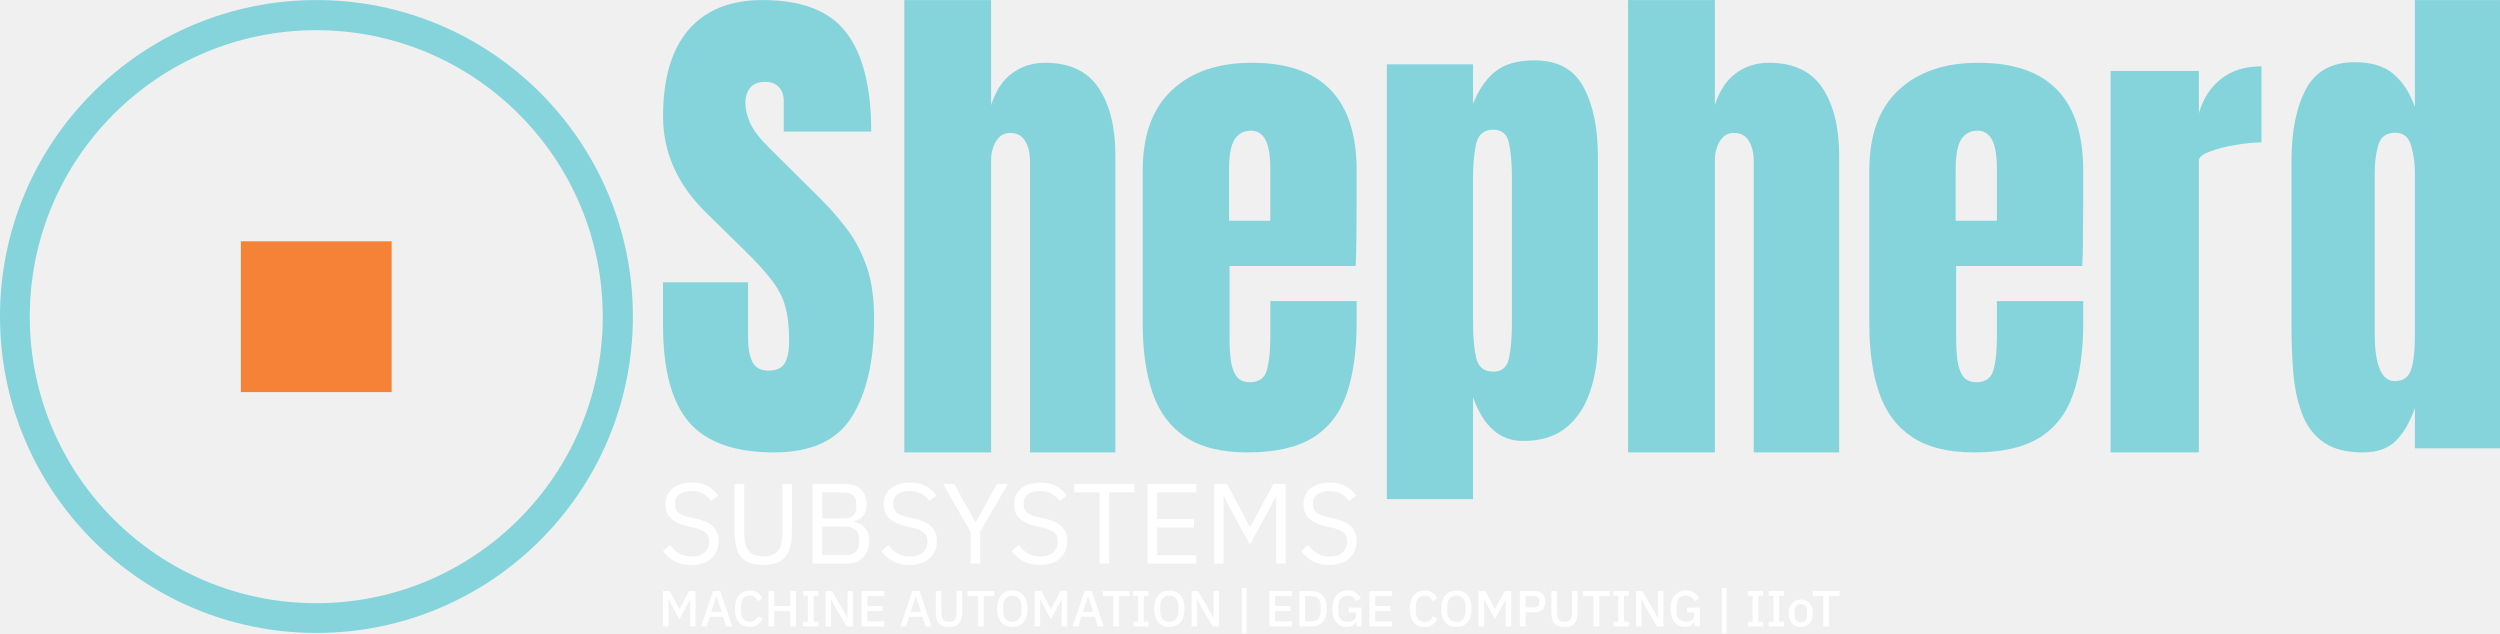
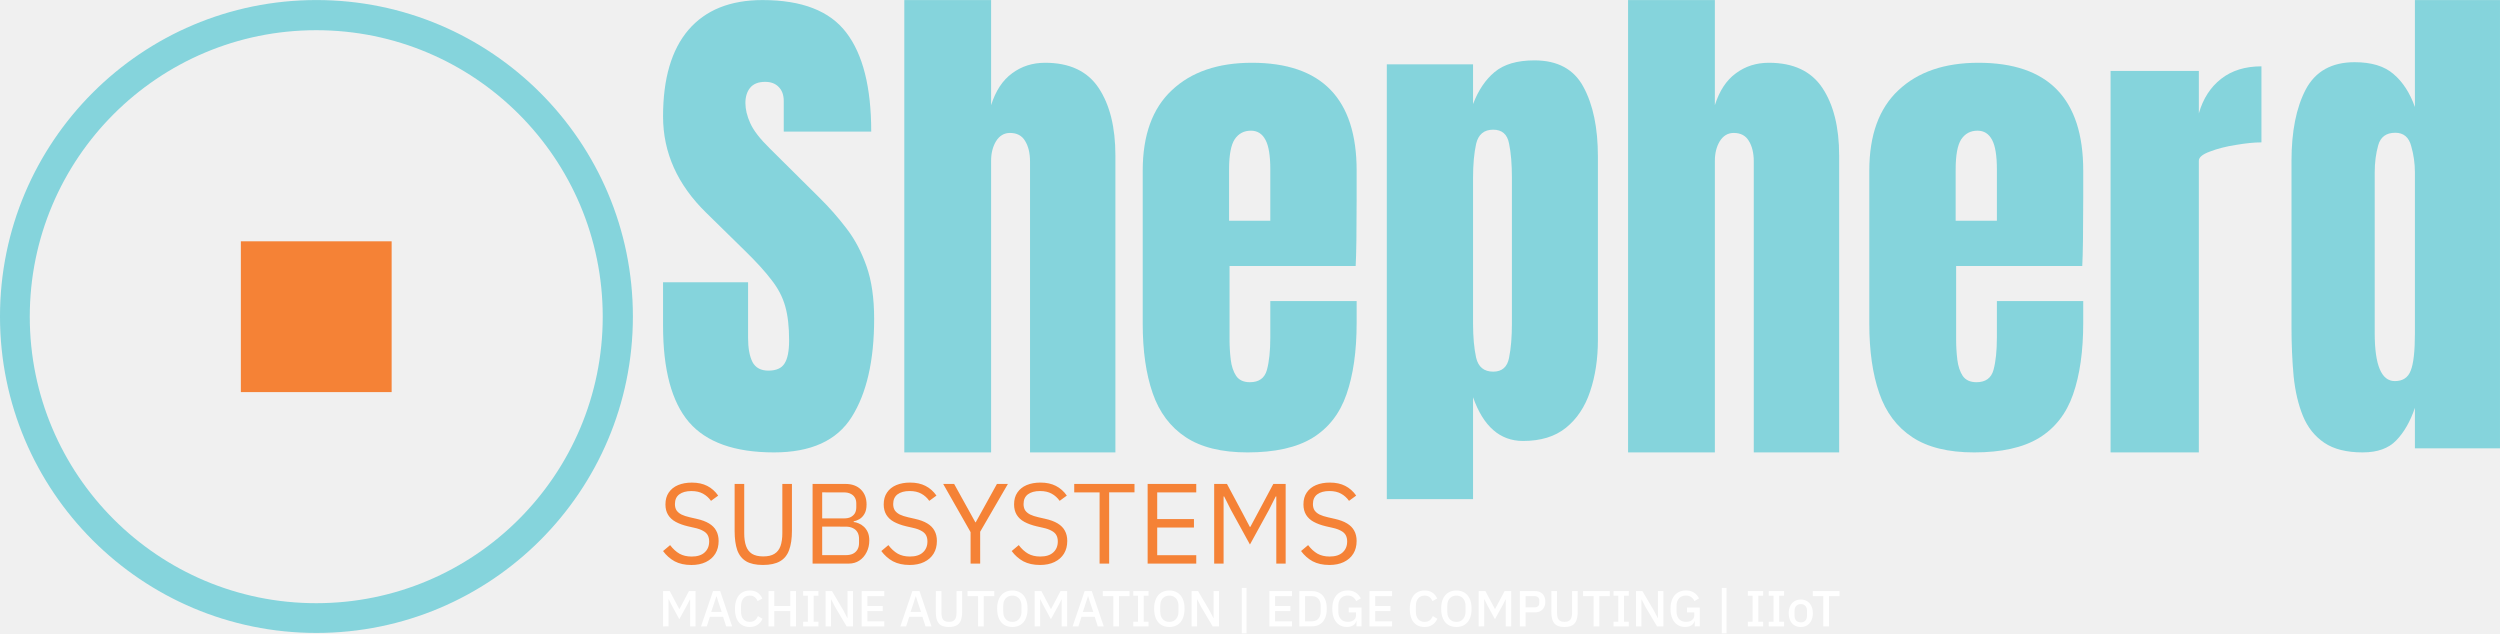
<svg xmlns="http://www.w3.org/2000/svg" width="4.318in" height="1.094in" viewBox="0 0 109.671 27.781" version="1.1" id="svg1">
  <defs id="defs1" />
  <g id="layer1" transform="translate(-30.44414,-39.6875)">
    <path d="m 179.266,248.283 q -8.186,0 -11.821,-4.076 -3.601,-4.076 -3.601,-12.976 v -5.842 h 11.821 v 7.473 q 0,2.072 0.611,3.261 0.645,1.155 2.208,1.155 1.63,0 2.242,-0.951 0.645,-0.951 0.645,-3.125 0,-2.751 -0.543,-4.586 -0.543,-1.868 -1.902,-3.533 -1.325,-1.698 -3.702,-3.94 l -5.367,-5.095 q -6.012,-5.673 -6.012,-12.976 0,-7.643 3.533,-11.651 3.567,-4.008 10.292,-4.008 8.22,0 11.651,4.382 3.465,4.382 3.465,13.315 h -12.161 v -4.11 q 0,-1.223 -0.713,-1.902 -0.679,-0.679 -1.868,-0.679 -1.427,0 -2.106,0.815 -0.645,0.781 -0.645,2.038 0,1.257 0.679,2.717 0.679,1.461 2.683,3.363 l 6.895,6.624 q 2.072,1.97 3.804,4.178 1.732,2.174 2.785,5.095 1.053,2.887 1.053,7.065 0,8.424 -3.125,13.214 -3.091,4.755 -10.802,4.755 z" id="text1" style="font-size:69.566px;font-family:Anton;-inkscape-font-specification:Anton;white-space:pre;fill:#85d4dc;stroke-width:1.002" transform="matrix(0.3155357,0,0,0.3259999,7.832426,-21.40884)" aria-label="S" />
    <path d="m 164.864,247.739 v -59.783 h 12.5 v 13.893 q 0.985,-2.853 3.023,-4.212 2.038,-1.393 4.755,-1.393 5.299,0 7.711,3.329 2.412,3.329 2.412,8.934 v 39.233 h -12.296 v -38.452 q 0,-1.664 -0.713,-2.717 -0.679,-1.053 -2.174,-1.053 -1.257,0 -2.004,1.087 -0.713,1.087 -0.713,2.582 v 38.554 z" id="text1-74" style="font-size:69.566px;font-family:Anton;-inkscape-font-specification:Anton;white-space:pre;fill:#85d4dc;stroke-width:1.002" transform="matrix(0.3046065,0,0,0.3319271,19.89605,-22.70007)" aria-label="h" />
    <path d="m 164.864,247.739 v -59.783 h 12.5 v 13.893 q 0.985,-2.853 3.023,-4.212 2.038,-1.393 4.755,-1.393 5.299,0 7.711,3.329 2.412,3.329 2.412,8.934 v 39.233 h -12.296 v -38.452 q 0,-1.664 -0.713,-2.717 -0.679,-1.053 -2.174,-1.053 -1.257,0 -2.004,1.087 -0.713,1.087 -0.713,2.582 v 38.554 z" id="text1-74-4" style="font-size:69.566px;font-family:Anton;-inkscape-font-specification:Anton;white-space:pre;fill:#85d4dc;stroke-width:1.002" transform="matrix(0.3046065,0,0,0.3319271,51.64605,-22.70007)" aria-label="h" />
    <path d="m 174.884,248.283 q -3.533,0 -5.605,-1.291 -2.072,-1.291 -3.091,-3.567 -1.019,-2.276 -1.359,-5.333 -0.306,-3.057 -0.306,-6.556 v -22.147 q 0,-5.876 2.072,-9.511 2.106,-3.635 7.099,-3.635 3.703,0 5.673,1.596 2.004,1.563 3.091,4.382 v -14.267 h 12.364 v 59.783 h -12.364 v -5.401 q -1.019,2.751 -2.717,4.348 -1.664,1.596 -4.857,1.596 z m 4.654,-9.511 q 1.732,0 2.31,-1.393 0.611,-1.393 0.611,-4.993 v -21.434 q 0,-1.8 -0.543,-3.533 -0.51,-1.766 -2.31,-1.766 -1.97,0 -2.48,1.664 -0.51,1.664 -0.51,3.635 v 21.434 q 0,6.386 2.921,6.386 z" id="text1-74-4-1" style="font-size:69.566px;font-family:Anton;-inkscape-font-specification:Anton;white-space:pre;fill:#85d4dc;stroke-width:1.002" transform="matrix(0.3018623,0,0,0.3289368,81.30517,-22.13802)" aria-label="d" />
    <path d="m 179.13,248.283 q -5.435,0 -8.662,-2.038 -3.227,-2.038 -4.62,-5.876 -1.393,-3.838 -1.393,-9.239 v -20.483 q 0,-7.099 4.076,-10.734 4.076,-3.669 11.209,-3.669 14.674,0 14.674,14.402 v 3.703 q 0,6.726 -0.136,9.035 h -17.663 v 9.851 q 0,1.359 0.17,2.683 0.17,1.291 0.747,2.14 0.611,0.849 1.936,0.849 1.902,0 2.378,-1.63 0.476,-1.664 0.476,-4.314 v -4.891 h 12.093 v 2.887 q 0,5.707 -1.427,9.579 -1.393,3.838 -4.755,5.809 -3.329,1.936 -9.103,1.936 z m -2.582,-30.945 h 5.775 v -6.862 q 0,-2.751 -0.679,-3.94 -0.679,-1.223 -2.038,-1.223 -1.461,0 -2.276,1.155 -0.781,1.155 -0.781,4.008 z" id="text1-74-0" style="font-size:69.566px;font-family:Anton;-inkscape-font-specification:Anton;white-space:pre;fill:#85d4dc;stroke-width:1.002" transform="matrix(0.3132405,0,0,0.3284606,29.05947,-22.01977)" aria-label="e" />
    <path d="m 179.13,248.283 q -5.435,0 -8.662,-2.038 -3.227,-2.038 -4.62,-5.876 -1.393,-3.838 -1.393,-9.239 v -20.483 q 0,-7.099 4.076,-10.734 4.076,-3.669 11.209,-3.669 14.674,0 14.674,14.402 v 3.703 q 0,6.726 -0.136,9.035 h -17.663 v 9.851 q 0,1.359 0.17,2.683 0.17,1.291 0.747,2.14 0.611,0.849 1.936,0.849 1.902,0 2.378,-1.63 0.476,-1.664 0.476,-4.314 v -4.891 h 12.093 v 2.887 q 0,5.707 -1.427,9.579 -1.393,3.838 -4.755,5.809 -3.329,1.936 -9.103,1.936 z m -2.582,-30.945 h 5.775 v -6.862 q 0,-2.751 -0.679,-3.94 -0.679,-1.223 -2.038,-1.223 -1.461,0 -2.276,1.155 -0.781,1.155 -0.781,4.008 z" id="text1-74-0-5" style="font-size:69.566px;font-family:Anton;-inkscape-font-specification:Anton;white-space:pre;fill:#85d4dc;stroke-width:1.002" transform="matrix(0.3132405,0,0,0.3284606,60.93364,-22.01977)" aria-label="e" />
    <path d="m 164.864,247.739 v -50.952 h 12.364 v 5.673 q 0.883,-2.955 3.125,-4.62 2.242,-1.664 5.639,-1.664 v 10.156 q -1.495,0 -3.567,0.34 -2.072,0.306 -3.635,0.883 -1.563,0.543 -1.563,1.223 v 38.961 z" id="text1-74-0-5-6" style="font-size:69.566px;font-family:Anton;-inkscape-font-specification:Anton;white-space:pre;fill:#85d4dc;stroke-width:1.002" transform="matrix(0.3132405,0,0,0.3284606,71.38929,-21.84126)" aria-label="r" />
    <path d="m 164.864,256.231 v -59.444 h 12.364 v 5.435 q 1.121,-2.819 3.091,-4.382 2.004,-1.596 5.707,-1.596 4.993,0 7.031,3.635 2.072,3.635 2.072,9.511 v 25.068 q 0,3.906 -1.121,7.065 -1.087,3.125 -3.465,4.959 -2.344,1.8 -6.148,1.8 -4.959,0 -7.167,-5.978 v 13.927 z m 15.252,-17.426 q 1.902,0 2.276,-1.902 0.408,-1.902 0.408,-4.688 v -19.905 q 0,-2.819 -0.408,-4.688 -0.374,-1.902 -2.276,-1.902 -1.97,0 -2.446,1.936 -0.442,1.902 -0.442,4.654 v 19.905 q 0,2.751 0.442,4.688 0.476,1.902 2.446,1.902 z" id="text1-74-0-7" style="font-size:69.566px;font-family:Anton;-inkscape-font-specification:Anton;white-space:pre;fill:#85d4dc;stroke-width:1.002" transform="matrix(0.305974,0,0,0.320841,40.83726,-20.62972)" aria-label="p" />
-     <path d="m 60.768,64.47 q -0.421,0 -0.726,-0.16 -0.3,-0.165 -0.511,-0.451 l 0.31,-0.26 q 0.185,0.245 0.411,0.376 0.225,0.125 0.531,0.125 0.376,0 0.571,-0.18 0.2,-0.18 0.2,-0.481 0,-0.165 -0.065,-0.28 -0.065,-0.115 -0.21,-0.19 -0.14,-0.08 -0.371,-0.13 l -0.285,-0.065 q -0.315,-0.075 -0.536,-0.195 -0.22,-0.12 -0.336,-0.31 -0.115,-0.19 -0.115,-0.456 0,-0.31 0.145,-0.521 0.145,-0.215 0.406,-0.326 0.265,-0.11 0.606,-0.11 0.396,0 0.676,0.145 0.285,0.145 0.481,0.426 l -0.315,0.23 q -0.14,-0.2 -0.351,-0.315 -0.205,-0.115 -0.511,-0.115 -0.336,0 -0.531,0.145 -0.19,0.145 -0.19,0.426 0,0.165 0.07,0.275 0.075,0.11 0.22,0.185 0.145,0.07 0.366,0.12 l 0.285,0.065 q 0.341,0.075 0.556,0.205 0.215,0.13 0.315,0.32 0.105,0.19 0.105,0.451 0,0.32 -0.145,0.556 -0.145,0.235 -0.416,0.366 -0.265,0.13 -0.641,0.13 z m 1.903,-3.556 h 0.421 v 2.163 q 0,0.331 0.08,0.561 0.08,0.225 0.26,0.341 0.185,0.115 0.496,0.115 0.31,0 0.491,-0.115 0.185,-0.115 0.265,-0.341 0.08,-0.23 0.08,-0.561 v -2.163 h 0.421 v 2.063 q 0,0.506 -0.125,0.841 -0.12,0.331 -0.401,0.491 -0.28,0.16 -0.746,0.16 -0.466,0 -0.736,-0.16 -0.27,-0.16 -0.391,-0.491 Q 62.671,63.483 62.671,62.977 Z m 3.42,3.495 v -3.495 h 1.437 q 0.431,0 0.681,0.245 0.25,0.245 0.25,0.656 0,0.26 -0.095,0.416 -0.09,0.155 -0.225,0.23 -0.13,0.075 -0.245,0.095 v 0.03 q 0.095,0.005 0.21,0.055 0.12,0.045 0.225,0.14 0.11,0.095 0.18,0.245 0.07,0.15 0.07,0.371 0,0.285 -0.12,0.516 -0.115,0.23 -0.32,0.366 -0.2,0.13 -0.461,0.13 z m 0.421,-1.623 v 1.252 h 1.037 q 0.18,0 0.31,-0.06 0.13,-0.065 0.2,-0.185 0.07,-0.12 0.07,-0.295 v -0.17 q 0,-0.175 -0.07,-0.295 -0.07,-0.12 -0.2,-0.18 -0.13,-0.065 -0.31,-0.065 z m 0,-1.502 v 1.142 h 0.966 q 0.165,0 0.28,-0.055 0.12,-0.06 0.185,-0.165 0.065,-0.11 0.065,-0.265 v -0.17 q 0,-0.155 -0.065,-0.26 -0.065,-0.11 -0.185,-0.165 -0.115,-0.06 -0.28,-0.06 z m 3.831,3.185 q -0.421,0 -0.726,-0.16 -0.3,-0.165 -0.511,-0.451 l 0.31,-0.26 q 0.185,0.245 0.411,0.376 0.225,0.125 0.531,0.125 0.376,0 0.571,-0.18 0.2,-0.18 0.2,-0.481 0,-0.165 -0.065,-0.28 -0.065,-0.115 -0.21,-0.19 -0.14,-0.08 -0.371,-0.13 l -0.285,-0.065 q -0.315,-0.075 -0.536,-0.195 -0.22,-0.12 -0.336,-0.31 -0.115,-0.19 -0.115,-0.456 0,-0.31 0.145,-0.521 0.145,-0.215 0.406,-0.326 0.265,-0.11 0.606,-0.11 0.396,0 0.676,0.145 0.285,0.145 0.481,0.426 l -0.315,0.23 q -0.14,-0.2 -0.351,-0.315 -0.205,-0.115 -0.511,-0.115 -0.336,0 -0.531,0.145 -0.19,0.145 -0.19,0.426 0,0.165 0.07,0.275 0.075,0.11 0.22,0.185 0.145,0.07 0.366,0.12 l 0.285,0.065 q 0.341,0.075 0.556,0.205 0.215,0.13 0.315,0.32 0.105,0.19 0.105,0.451 0,0.32 -0.145,0.556 -0.145,0.235 -0.416,0.366 -0.265,0.13 -0.641,0.13 z m 3.1,-0.06 H 73.022 V 63.028 l -1.202,-2.113 h 0.481 l 0.931,1.683 h 0.015 l 0.931,-1.683 h 0.481 l -1.217,2.098 z m 2.619,0.06 q -0.421,0 -0.726,-0.16 -0.3,-0.165 -0.511,-0.451 l 0.31,-0.26 q 0.185,0.245 0.411,0.376 0.225,0.125 0.531,0.125 0.376,0 0.571,-0.18 0.2,-0.18 0.2,-0.481 0,-0.165 -0.065,-0.28 -0.065,-0.115 -0.21,-0.19 -0.14,-0.08 -0.371,-0.13 l -0.285,-0.065 q -0.315,-0.075 -0.536,-0.195 -0.22,-0.12 -0.336,-0.31 -0.115,-0.19 -0.115,-0.456 0,-0.31 0.145,-0.521 0.145,-0.215 0.406,-0.326 0.265,-0.11 0.606,-0.11 0.396,0 0.676,0.145 0.285,0.145 0.481,0.426 l -0.315,0.23 q -0.14,-0.2 -0.351,-0.315 -0.205,-0.115 -0.511,-0.115 -0.336,0 -0.531,0.145 -0.19,0.145 -0.19,0.426 0,0.165 0.07,0.275 0.075,0.11 0.22,0.185 0.145,0.07 0.366,0.12 l 0.285,0.065 q 0.341,0.075 0.556,0.205 0.215,0.13 0.315,0.32 0.105,0.19 0.105,0.451 0,0.32 -0.145,0.556 -0.145,0.235 -0.416,0.366 -0.265,0.13 -0.641,0.13 z m 4.151,-3.185 h -1.112 v 3.125 H 78.681 V 61.285 h -1.112 v -0.371 h 2.644 z m 2.709,3.125 h -2.133 v -3.495 h 2.133 v 0.371 h -1.713 v 1.172 h 1.612 v 0.371 h -1.612 v 1.212 h 1.713 z m 0.786,0 v -3.495 h 0.561 l 0.661,1.237 0.341,0.646 h 0.025 l 0.346,-0.646 0.661,-1.237 h 0.541 v 3.495 H 86.433 v -2.359 -0.586 h -0.025 l -0.295,0.586 -0.836,1.522 -0.836,-1.522 -0.295,-0.586 h -0.025 v 0.586 2.359 z m 5.048,0.06 q -0.421,0 -0.726,-0.16 -0.3,-0.165 -0.511,-0.451 l 0.31,-0.26 q 0.185,0.245 0.411,0.376 0.225,0.125 0.531,0.125 0.376,0 0.571,-0.18 0.2,-0.18 0.2,-0.481 0,-0.165 -0.065,-0.28 -0.065,-0.115 -0.21,-0.19 -0.14,-0.08 -0.371,-0.13 l -0.285,-0.065 q -0.315,-0.075 -0.536,-0.195 -0.22,-0.12 -0.336,-0.31 -0.115,-0.19 -0.115,-0.456 0,-0.31 0.145,-0.521 0.145,-0.215 0.406,-0.326 0.265,-0.11 0.606,-0.11 0.396,0 0.676,0.145 0.285,0.145 0.481,0.426 l -0.315,0.23 q -0.14,-0.2 -0.351,-0.315 -0.205,-0.115 -0.511,-0.115 -0.336,0 -0.531,0.145 -0.19,0.145 -0.19,0.426 0,0.165 0.07,0.275 0.075,0.11 0.22,0.185 0.145,0.07 0.366,0.12 l 0.285,0.065 q 0.341,0.075 0.556,0.205 0.215,0.13 0.315,0.32 0.105,0.19 0.105,0.451 0,0.32 -0.145,0.556 -0.145,0.235 -0.416,0.366 -0.265,0.13 -0.641,0.13 z" id="text4" style="font-size:5.008px;font-family:'IBM Plex Sans';-inkscape-font-specification:'IBM Plex Sans';fill:#ffffff;stroke-width:0" aria-label="SUBSYSTEMS" />
+     <path d="m 60.768,64.47 q -0.421,0 -0.726,-0.16 -0.3,-0.165 -0.511,-0.451 l 0.31,-0.26 q 0.185,0.245 0.411,0.376 0.225,0.125 0.531,0.125 0.376,0 0.571,-0.18 0.2,-0.18 0.2,-0.481 0,-0.165 -0.065,-0.28 -0.065,-0.115 -0.21,-0.19 -0.14,-0.08 -0.371,-0.13 l -0.285,-0.065 q -0.315,-0.075 -0.536,-0.195 -0.22,-0.12 -0.336,-0.31 -0.115,-0.19 -0.115,-0.456 0,-0.31 0.145,-0.521 0.145,-0.215 0.406,-0.326 0.265,-0.11 0.606,-0.11 0.396,0 0.676,0.145 0.285,0.145 0.481,0.426 l -0.315,0.23 q -0.14,-0.2 -0.351,-0.315 -0.205,-0.115 -0.511,-0.115 -0.336,0 -0.531,0.145 -0.19,0.145 -0.19,0.426 0,0.165 0.07,0.275 0.075,0.11 0.22,0.185 0.145,0.07 0.366,0.12 l 0.285,0.065 q 0.341,0.075 0.556,0.205 0.215,0.13 0.315,0.32 0.105,0.19 0.105,0.451 0,0.32 -0.145,0.556 -0.145,0.235 -0.416,0.366 -0.265,0.13 -0.641,0.13 z m 1.903,-3.556 h 0.421 v 2.163 q 0,0.331 0.08,0.561 0.08,0.225 0.26,0.341 0.185,0.115 0.496,0.115 0.31,0 0.491,-0.115 0.185,-0.115 0.265,-0.341 0.08,-0.23 0.08,-0.561 v -2.163 h 0.421 v 2.063 q 0,0.506 -0.125,0.841 -0.12,0.331 -0.401,0.491 -0.28,0.16 -0.746,0.16 -0.466,0 -0.736,-0.16 -0.27,-0.16 -0.391,-0.491 Q 62.671,63.483 62.671,62.977 Z m 3.42,3.495 v -3.495 h 1.437 q 0.431,0 0.681,0.245 0.25,0.245 0.25,0.656 0,0.26 -0.095,0.416 -0.09,0.155 -0.225,0.23 -0.13,0.075 -0.245,0.095 v 0.03 q 0.095,0.005 0.21,0.055 0.12,0.045 0.225,0.14 0.11,0.095 0.18,0.245 0.07,0.15 0.07,0.371 0,0.285 -0.12,0.516 -0.115,0.23 -0.32,0.366 -0.2,0.13 -0.461,0.13 z m 0.421,-1.623 v 1.252 h 1.037 q 0.18,0 0.31,-0.06 0.13,-0.065 0.2,-0.185 0.07,-0.12 0.07,-0.295 v -0.17 q 0,-0.175 -0.07,-0.295 -0.07,-0.12 -0.2,-0.18 -0.13,-0.065 -0.31,-0.065 z m 0,-1.502 v 1.142 h 0.966 q 0.165,0 0.28,-0.055 0.12,-0.06 0.185,-0.165 0.065,-0.11 0.065,-0.265 v -0.17 q 0,-0.155 -0.065,-0.26 -0.065,-0.11 -0.185,-0.165 -0.115,-0.06 -0.28,-0.06 z m 3.831,3.185 q -0.421,0 -0.726,-0.16 -0.3,-0.165 -0.511,-0.451 l 0.31,-0.26 q 0.185,0.245 0.411,0.376 0.225,0.125 0.531,0.125 0.376,0 0.571,-0.18 0.2,-0.18 0.2,-0.481 0,-0.165 -0.065,-0.28 -0.065,-0.115 -0.21,-0.19 -0.14,-0.08 -0.371,-0.13 l -0.285,-0.065 q -0.315,-0.075 -0.536,-0.195 -0.22,-0.12 -0.336,-0.31 -0.115,-0.19 -0.115,-0.456 0,-0.31 0.145,-0.521 0.145,-0.215 0.406,-0.326 0.265,-0.11 0.606,-0.11 0.396,0 0.676,0.145 0.285,0.145 0.481,0.426 l -0.315,0.23 q -0.14,-0.2 -0.351,-0.315 -0.205,-0.115 -0.511,-0.115 -0.336,0 -0.531,0.145 -0.19,0.145 -0.19,0.426 0,0.165 0.07,0.275 0.075,0.11 0.22,0.185 0.145,0.07 0.366,0.12 l 0.285,0.065 q 0.341,0.075 0.556,0.205 0.215,0.13 0.315,0.32 0.105,0.19 0.105,0.451 0,0.32 -0.145,0.556 -0.145,0.235 -0.416,0.366 -0.265,0.13 -0.641,0.13 z m 3.1,-0.06 H 73.022 V 63.028 l -1.202,-2.113 h 0.481 l 0.931,1.683 h 0.015 l 0.931,-1.683 h 0.481 l -1.217,2.098 z m 2.619,0.06 q -0.421,0 -0.726,-0.16 -0.3,-0.165 -0.511,-0.451 l 0.31,-0.26 q 0.185,0.245 0.411,0.376 0.225,0.125 0.531,0.125 0.376,0 0.571,-0.18 0.2,-0.18 0.2,-0.481 0,-0.165 -0.065,-0.28 -0.065,-0.115 -0.21,-0.19 -0.14,-0.08 -0.371,-0.13 l -0.285,-0.065 q -0.315,-0.075 -0.536,-0.195 -0.22,-0.12 -0.336,-0.31 -0.115,-0.19 -0.115,-0.456 0,-0.31 0.145,-0.521 0.145,-0.215 0.406,-0.326 0.265,-0.11 0.606,-0.11 0.396,0 0.676,0.145 0.285,0.145 0.481,0.426 l -0.315,0.23 q -0.14,-0.2 -0.351,-0.315 -0.205,-0.115 -0.511,-0.115 -0.336,0 -0.531,0.145 -0.19,0.145 -0.19,0.426 0,0.165 0.07,0.275 0.075,0.11 0.22,0.185 0.145,0.07 0.366,0.12 l 0.285,0.065 q 0.341,0.075 0.556,0.205 0.215,0.13 0.315,0.32 0.105,0.19 0.105,0.451 0,0.32 -0.145,0.556 -0.145,0.235 -0.416,0.366 -0.265,0.13 -0.641,0.13 z m 4.151,-3.185 h -1.112 v 3.125 H 78.681 V 61.285 h -1.112 v -0.371 h 2.644 z m 2.709,3.125 h -2.133 v -3.495 h 2.133 v 0.371 h -1.713 v 1.172 h 1.612 v 0.371 h -1.612 v 1.212 h 1.713 z m 0.786,0 v -3.495 h 0.561 l 0.661,1.237 0.341,0.646 h 0.025 l 0.346,-0.646 0.661,-1.237 h 0.541 v 3.495 H 86.433 v -2.359 -0.586 h -0.025 l -0.295,0.586 -0.836,1.522 -0.836,-1.522 -0.295,-0.586 h -0.025 v 0.586 2.359 z m 5.048,0.06 q -0.421,0 -0.726,-0.16 -0.3,-0.165 -0.511,-0.451 l 0.31,-0.26 q 0.185,0.245 0.411,0.376 0.225,0.125 0.531,0.125 0.376,0 0.571,-0.18 0.2,-0.18 0.2,-0.481 0,-0.165 -0.065,-0.28 -0.065,-0.115 -0.21,-0.19 -0.14,-0.08 -0.371,-0.13 l -0.285,-0.065 q -0.315,-0.075 -0.536,-0.195 -0.22,-0.12 -0.336,-0.31 -0.115,-0.19 -0.115,-0.456 0,-0.31 0.145,-0.521 0.145,-0.215 0.406,-0.326 0.265,-0.11 0.606,-0.11 0.396,0 0.676,0.145 0.285,0.145 0.481,0.426 l -0.315,0.23 q -0.14,-0.2 -0.351,-0.315 -0.205,-0.115 -0.511,-0.115 -0.336,0 -0.531,0.145 -0.19,0.145 -0.19,0.426 0,0.165 0.07,0.275 0.075,0.11 0.22,0.185 0.145,0.07 0.366,0.12 l 0.285,0.065 q 0.341,0.075 0.556,0.205 0.215,0.13 0.315,0.32 0.105,0.19 0.105,0.451 0,0.32 -0.145,0.556 -0.145,0.235 -0.416,0.366 -0.265,0.13 -0.641,0.13 z" id="text4" style="font-size:5.008px;font-family:'IBM Plex Sans';-inkscape-font-specification:'IBM Plex Sans';fill:#f58236;fill-opacity:1;stroke-width:0" aria-label="SUBSYSTEMS" />
    <path d="m 59.531,67.163 v -1.548 h 0.295 l 0.255,0.483 0.162,0.304 h 0.007 l 0.162,-0.304 0.255,-0.483 h 0.29 v 1.548 h -0.239 v -0.929 -0.251 h -0.009 l -0.124,0.244 -0.341,0.621 -0.337,-0.619 -0.126,-0.253 h -0.009 v 0.257 0.929 z m 3.031,0 h -0.262 l -0.135,-0.419 h -0.579 l -0.137,0.419 h -0.253 l 0.528,-1.548 h 0.313 z m -0.459,-0.634 -0.153,-0.459 -0.071,-0.224 h -0.011 l -0.071,0.224 -0.153,0.459 z m 1.233,0.661 q -0.202,0 -0.348,-0.089 -0.146,-0.091 -0.224,-0.266 -0.078,-0.175 -0.078,-0.437 0,-0.259 0.078,-0.439 0.078,-0.182 0.224,-0.275 0.146,-0.095 0.348,-0.095 0.2,0 0.335,0.089 0.137,0.089 0.217,0.262 l -0.211,0.115 q -0.04,-0.111 -0.124,-0.175 -0.082,-0.067 -0.217,-0.067 -0.18,0 -0.282,0.124 -0.102,0.124 -0.102,0.339 v 0.237 q 0,0.213 0.102,0.333 0.102,0.12 0.282,0.12 0.137,0 0.226,-0.071 0.089,-0.073 0.131,-0.186 l 0.202,0.122 q -0.078,0.166 -0.22,0.264 -0.14,0.095 -0.339,0.095 z m 1.776,-0.027 v -0.672 h -0.701 v 0.672 h -0.251 v -1.548 h 0.251 v 0.654 h 0.701 v -0.654 h 0.251 v 1.548 z m 1.235,0 h -0.67 v -0.204 h 0.208 v -1.14 h -0.208 v -0.204 h 0.67 v 0.204 H 66.137 v 1.14 h 0.211 z m 1.237,0 -0.506,-0.854 -0.171,-0.33 h -0.007 v 0.337 0.847 h -0.239 v -1.548 h 0.282 l 0.503,0.854 0.171,0.33 h 0.007 V 66.462 65.615 H 67.864 v 1.548 z m 1.652,0 h -0.991 v -1.548 h 0.991 v 0.222 h -0.741 v 0.432 h 0.672 v 0.222 h -0.672 v 0.45 h 0.741 z m 2.071,0 h -0.262 l -0.135,-0.419 h -0.579 l -0.137,0.419 h -0.253 l 0.528,-1.548 h 0.313 z m -0.459,-0.634 -0.153,-0.459 -0.071,-0.224 h -0.011 l -0.071,0.224 -0.153,0.459 z m 0.65,-0.914 h 0.246 v 0.953 q 0,0.131 0.031,0.22 0.033,0.089 0.106,0.133 0.073,0.044 0.193,0.044 0.122,0 0.193,-0.044 0.073,-0.044 0.106,-0.133 0.033,-0.089 0.033,-0.22 v -0.953 h 0.246 v 0.914 q 0,0.226 -0.058,0.373 -0.055,0.146 -0.184,0.217 -0.126,0.071 -0.339,0.071 -0.213,0 -0.339,-0.071 -0.124,-0.071 -0.18,-0.217 -0.055,-0.146 -0.055,-0.373 z m 2.563,0.222 h -0.461 v 1.326 h -0.251 v -1.326 h -0.461 v -0.222 h 1.173 z m 0.792,1.353 q -0.202,0 -0.353,-0.091 -0.149,-0.093 -0.231,-0.271 -0.082,-0.18 -0.082,-0.439 0,-0.262 0.082,-0.439 0.082,-0.177 0.231,-0.268 0.151,-0.093 0.353,-0.093 0.204,0 0.353,0.093 0.151,0.091 0.233,0.268 0.082,0.177 0.082,0.439 0,0.259 -0.082,0.439 -0.082,0.177 -0.233,0.271 -0.149,0.091 -0.353,0.091 z m 0,-0.224 q 0.122,0 0.211,-0.055 0.089,-0.055 0.14,-0.157 0.051,-0.102 0.051,-0.242 v -0.244 q 0,-0.142 -0.051,-0.244 -0.051,-0.102 -0.14,-0.155 -0.089,-0.055 -0.211,-0.055 -0.118,0 -0.208,0.055 -0.091,0.053 -0.142,0.155 -0.049,0.102 -0.049,0.244 v 0.244 q 0,0.14 0.049,0.242 0.051,0.102 0.142,0.157 0.091,0.055 0.208,0.055 z m 0.98,0.197 v -1.548 h 0.295 l 0.255,0.483 0.162,0.304 h 0.007 l 0.162,-0.304 0.255,-0.483 h 0.29 V 67.163 H 77.019 v -0.929 -0.251 h -0.009 l -0.124,0.244 -0.341,0.621 -0.337,-0.619 -0.126,-0.253 h -0.009 v 0.257 0.929 z m 3.031,0 h -0.262 l -0.135,-0.419 h -0.579 l -0.137,0.419 h -0.253 l 0.528,-1.548 h 0.313 z m -0.459,-0.634 -0.153,-0.459 -0.071,-0.224 h -0.011 l -0.071,0.224 -0.153,0.459 z m 1.59,-0.692 H 79.533 V 67.163 H 79.283 V 65.837 H 78.822 v -0.222 h 1.173 z m 0.834,1.326 h -0.67 v -0.204 h 0.208 v -1.14 h -0.208 v -0.204 h 0.67 v 0.204 h -0.211 v 1.14 h 0.211 z m 0.911,0.027 q -0.202,0 -0.353,-0.091 -0.149,-0.093 -0.231,-0.271 -0.082,-0.18 -0.082,-0.439 0,-0.262 0.082,-0.439 0.082,-0.177 0.231,-0.268 0.151,-0.093 0.353,-0.093 0.204,0 0.353,0.093 0.151,0.091 0.233,0.268 0.082,0.177 0.082,0.439 0,0.259 -0.082,0.439 -0.082,0.177 -0.233,0.271 -0.149,0.091 -0.353,0.091 z m 0,-0.224 q 0.122,0 0.211,-0.055 0.089,-0.055 0.14,-0.157 0.051,-0.102 0.051,-0.242 v -0.244 q 0,-0.142 -0.051,-0.244 -0.051,-0.102 -0.14,-0.155 -0.089,-0.055 -0.211,-0.055 -0.118,0 -0.208,0.055 -0.091,0.053 -0.142,0.155 -0.049,0.102 -0.049,0.244 v 0.244 q 0,0.14 0.049,0.242 0.051,0.102 0.142,0.157 0.091,0.055 0.208,0.055 z m 1.902,0.197 -0.506,-0.854 -0.171,-0.33 h -0.007 v 0.337 0.847 h -0.239 v -1.548 h 0.282 l 0.503,0.854 0.171,0.33 h 0.007 v -0.337 -0.847 h 0.239 v 1.548 z m 1.486,0.306 H 84.921 V 65.478 h 0.206 z m 1.993,-0.306 h -0.991 v -1.548 h 0.991 v 0.222 h -0.741 v 0.432 h 0.672 v 0.222 h -0.672 v 0.45 h 0.741 z m 0.324,0 v -1.548 h 0.548 q 0.197,0 0.344,0.086 0.149,0.084 0.228,0.257 0.082,0.171 0.082,0.43 0,0.259 -0.082,0.432 -0.08,0.171 -0.228,0.257 -0.146,0.084 -0.344,0.084 z m 0.251,-0.222 h 0.297 q 0.115,0 0.202,-0.049 0.089,-0.049 0.135,-0.144 0.049,-0.095 0.049,-0.235 v -0.248 q 0,-0.14 -0.049,-0.235 -0.047,-0.095 -0.135,-0.144 -0.086,-0.049 -0.202,-0.049 h -0.297 z m 2.255,0.222 v -0.235 h -0.009 q -0.022,0.111 -0.131,0.186 -0.109,0.075 -0.284,0.075 -0.184,0 -0.33,-0.091 -0.144,-0.093 -0.226,-0.271 -0.082,-0.177 -0.082,-0.437 0,-0.259 0.084,-0.437 0.084,-0.18 0.237,-0.273 0.153,-0.093 0.355,-0.093 0.206,0 0.35,0.093 0.146,0.093 0.226,0.255 l -0.204,0.12 q -0.047,-0.109 -0.14,-0.175 -0.091,-0.069 -0.233,-0.069 -0.122,0 -0.215,0.053 -0.093,0.053 -0.144,0.155 -0.051,0.1 -0.051,0.242 v 0.251 q 0,0.142 0.051,0.244 0.051,0.1 0.144,0.155 0.095,0.053 0.224,0.053 0.1,0 0.18,-0.031 0.08,-0.033 0.129,-0.098 0.049,-0.067 0.049,-0.164 v -0.12 h -0.319 v -0.215 h 0.561 v 0.825 z m 1.561,0 h -0.991 v -1.548 h 0.991 V 65.837 H 90.771 v 0.432 h 0.672 v 0.222 H 90.771 v 0.45 h 0.741 z m 1.428,0.027 q -0.202,0 -0.348,-0.089 -0.146,-0.091 -0.224,-0.266 -0.078,-0.175 -0.078,-0.437 0,-0.259 0.078,-0.439 0.078,-0.182 0.224,-0.275 0.146,-0.095 0.348,-0.095 0.2,0 0.335,0.089 0.137,0.089 0.217,0.262 l -0.211,0.115 q -0.04,-0.111 -0.124,-0.175 -0.082,-0.067 -0.217,-0.067 -0.18,0 -0.282,0.124 -0.102,0.124 -0.102,0.339 v 0.237 q 0,0.213 0.102,0.333 0.102,0.12 0.282,0.12 0.137,0 0.226,-0.071 0.089,-0.073 0.131,-0.186 l 0.202,0.122 q -0.078,0.166 -0.22,0.264 -0.14,0.095 -0.339,0.095 z m 1.392,0 q -0.202,0 -0.353,-0.091 -0.149,-0.093 -0.231,-0.271 -0.082,-0.18 -0.082,-0.439 0,-0.262 0.082,-0.439 0.082,-0.177 0.231,-0.268 0.151,-0.093 0.353,-0.093 0.204,0 0.353,0.093 0.151,0.091 0.233,0.268 0.082,0.177 0.082,0.439 0,0.259 -0.082,0.439 -0.082,0.177 -0.233,0.271 -0.149,0.091 -0.353,0.091 z m 0,-0.224 q 0.122,0 0.211,-0.055 0.089,-0.055 0.14,-0.157 0.051,-0.102 0.051,-0.242 v -0.244 q 0,-0.142 -0.051,-0.244 -0.051,-0.102 -0.14,-0.155 -0.089,-0.055 -0.211,-0.055 -0.118,0 -0.208,0.055 -0.091,0.053 -0.142,0.155 -0.049,0.102 -0.049,0.244 v 0.244 q 0,0.14 0.049,0.242 0.051,0.102 0.142,0.157 0.091,0.055 0.208,0.055 z m 0.98,0.197 v -1.548 h 0.295 l 0.255,0.483 0.162,0.304 h 0.007 l 0.162,-0.304 0.255,-0.483 h 0.29 v 1.548 h -0.239 v -0.929 -0.251 h -0.009 l -0.124,0.244 -0.341,0.621 -0.337,-0.619 -0.126,-0.253 h -0.009 v 0.257 0.929 z m 2.058,0 h -0.251 v -1.548 h 0.665 q 0.142,0 0.242,0.058 0.102,0.058 0.155,0.162 0.053,0.104 0.053,0.246 0,0.14 -0.053,0.244 -0.053,0.104 -0.155,0.164 -0.1,0.058 -0.242,0.058 h -0.415 z m 0,-1.328 v 0.492 h 0.399 q 0.062,0 0.106,-0.022 0.047,-0.022 0.071,-0.064 0.024,-0.044 0.024,-0.106 v -0.106 q 0,-0.064 -0.024,-0.106 -0.024,-0.042 -0.071,-0.064 -0.044,-0.022 -0.106,-0.022 z m 1.131,-0.22 h 0.246 v 0.953 q 0,0.131 0.031,0.22 0.033,0.089 0.106,0.133 0.073,0.044 0.193,0.044 0.122,0 0.193,-0.044 0.073,-0.044 0.106,-0.133 0.033,-0.089 0.033,-0.22 v -0.953 h 0.246 v 0.914 q 0,0.226 -0.058,0.373 -0.055,0.146 -0.184,0.217 -0.126,0.071 -0.339,0.071 -0.213,0 -0.339,-0.071 -0.124,-0.071 -0.18,-0.217 -0.055,-0.146 -0.055,-0.373 z m 2.563,0.222 h -0.461 v 1.326 h -0.251 V 65.837 h -0.461 v -0.222 h 1.173 z m 0.834,1.326 h -0.67 v -0.204 h 0.208 v -1.14 h -0.208 v -0.204 h 0.67 v 0.204 h -0.211 v 1.14 h 0.211 z m 1.237,0 -0.506,-0.854 -0.171,-0.33 h -0.007 v 0.337 0.847 h -0.239 v -1.548 h 0.282 l 0.503,0.854 0.171,0.33 h 0.007 v -0.337 -0.847 h 0.239 v 1.548 z m 1.654,0 v -0.235 h -0.009 q -0.022,0.111 -0.131,0.186 -0.109,0.075 -0.284,0.075 -0.184,0 -0.33,-0.091 -0.144,-0.093 -0.226,-0.271 -0.082,-0.177 -0.082,-0.437 0,-0.259 0.084,-0.437 0.084,-0.18 0.237,-0.273 0.153,-0.093 0.355,-0.093 0.206,0 0.35,0.093 0.146,0.093 0.226,0.255 l -0.204,0.12 q -0.047,-0.109 -0.14,-0.175 -0.091,-0.069 -0.233,-0.069 -0.122,0 -0.215,0.053 -0.093,0.053 -0.144,0.155 -0.051,0.1 -0.051,0.242 v 0.251 q 0,0.142 0.051,0.244 0.051,0.1 0.144,0.155 0.095,0.053 0.224,0.053 0.1,0 0.18,-0.031 0.08,-0.033 0.129,-0.098 0.049,-0.067 0.049,-0.164 v -0.12 h -0.319 v -0.215 h 0.561 v 0.825 z m 1.395,0.306 h -0.206 V 65.478 h 0.206 z m 1.605,-0.306 h -0.67 v -0.204 h 0.208 v -1.14 h -0.208 v -0.204 h 0.67 v 0.204 h -0.211 v 1.14 h 0.211 z m 0.918,0 h -0.67 v -0.204 h 0.208 v -1.14 h -0.208 v -0.204 h 0.67 v 0.204 h -0.211 v 1.14 h 0.211 z m 0.736,0.027 q -0.162,0 -0.282,-0.073 -0.118,-0.075 -0.184,-0.211 -0.064,-0.135 -0.064,-0.319 0,-0.184 0.064,-0.319 0.067,-0.135 0.184,-0.208 0.12,-0.075 0.282,-0.075 0.16,0 0.277,0.075 0.12,0.073 0.184,0.208 0.067,0.135 0.067,0.319 0,0.184 -0.067,0.319 -0.064,0.135 -0.184,0.211 -0.118,0.073 -0.277,0.073 z m 0,-0.202 q 0.124,0 0.197,-0.075 0.075,-0.078 0.075,-0.228 V 66.489 q 0,-0.151 -0.075,-0.226 -0.073,-0.078 -0.197,-0.078 -0.122,0 -0.2,0.078 -0.075,0.075 -0.075,0.226 v 0.195 q 0,0.151 0.075,0.228 0.078,0.075 0.2,0.075 z m 1.698,-1.151 h -0.461 v 1.326 h -0.251 V 65.837 h -0.461 v -0.222 h 1.173 z" id="text4-6" style="font-weight:500;font-size:2.217px;font-family:'IBM Plex Sans';-inkscape-font-specification:'IBM Plex Sans Medium';fill:#ffffff;stroke-width:0" aria-label="MACHINE AUTOMATION | EDGE COMPUTING | IIoT" />
    <path id="path7" style="fill:#85d4dc;fill-opacity:1;stroke-width:0;stroke-dasharray:none" d="m 44.326,39.687 a 13.882,13.882 0 0 0 -13.882,13.882 13.882,13.882 0 0 0 13.882,13.882 13.882,13.882 0 0 0 13.882,-13.882 13.882,13.882 0 0 0 -13.882,-13.882 z m -0.008,1.323 A 12.568,12.568 0 0 1 56.885,53.578 12.568,12.568 0 0 1 44.318,66.146 12.568,12.568 0 0 1 31.75,53.578 12.568,12.568 0 0 1 44.318,41.01 Z" />
    <path id="rect8" style="fill:#f58236;stroke-width:0" d="m 41.01,50.271 h 6.615 v 6.615 h -6.615 z" />
  </g>
</svg>
